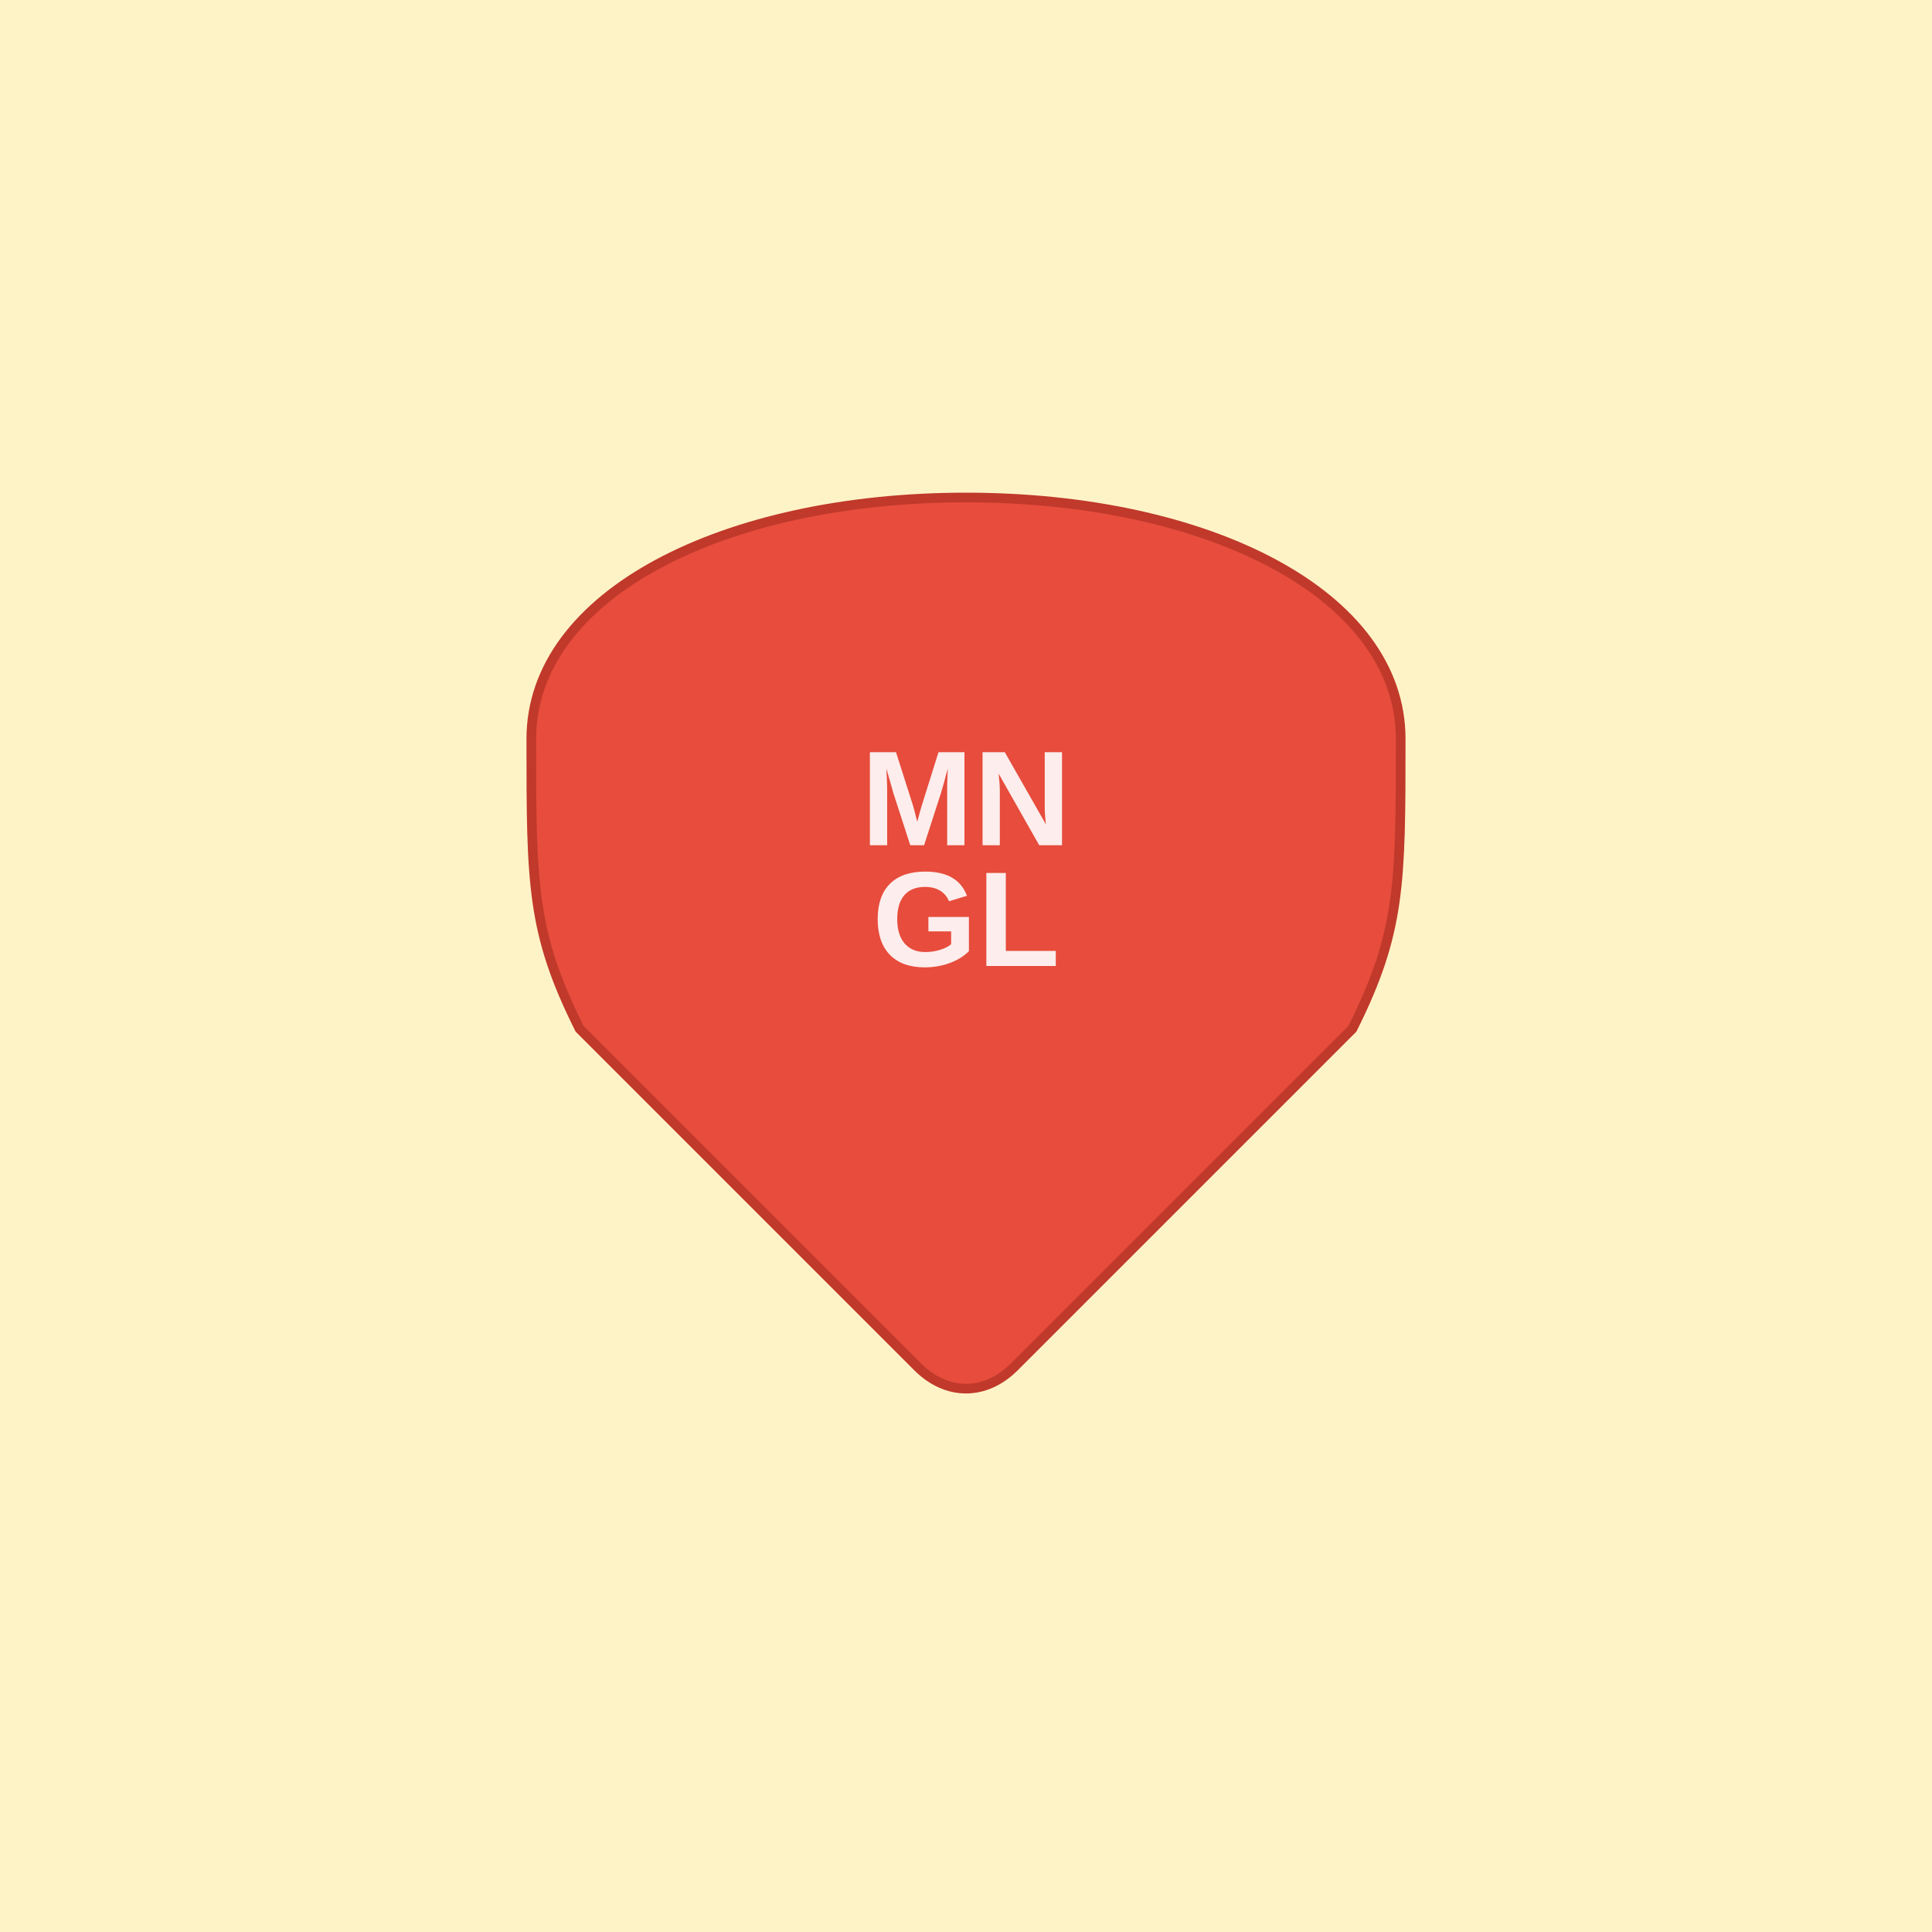
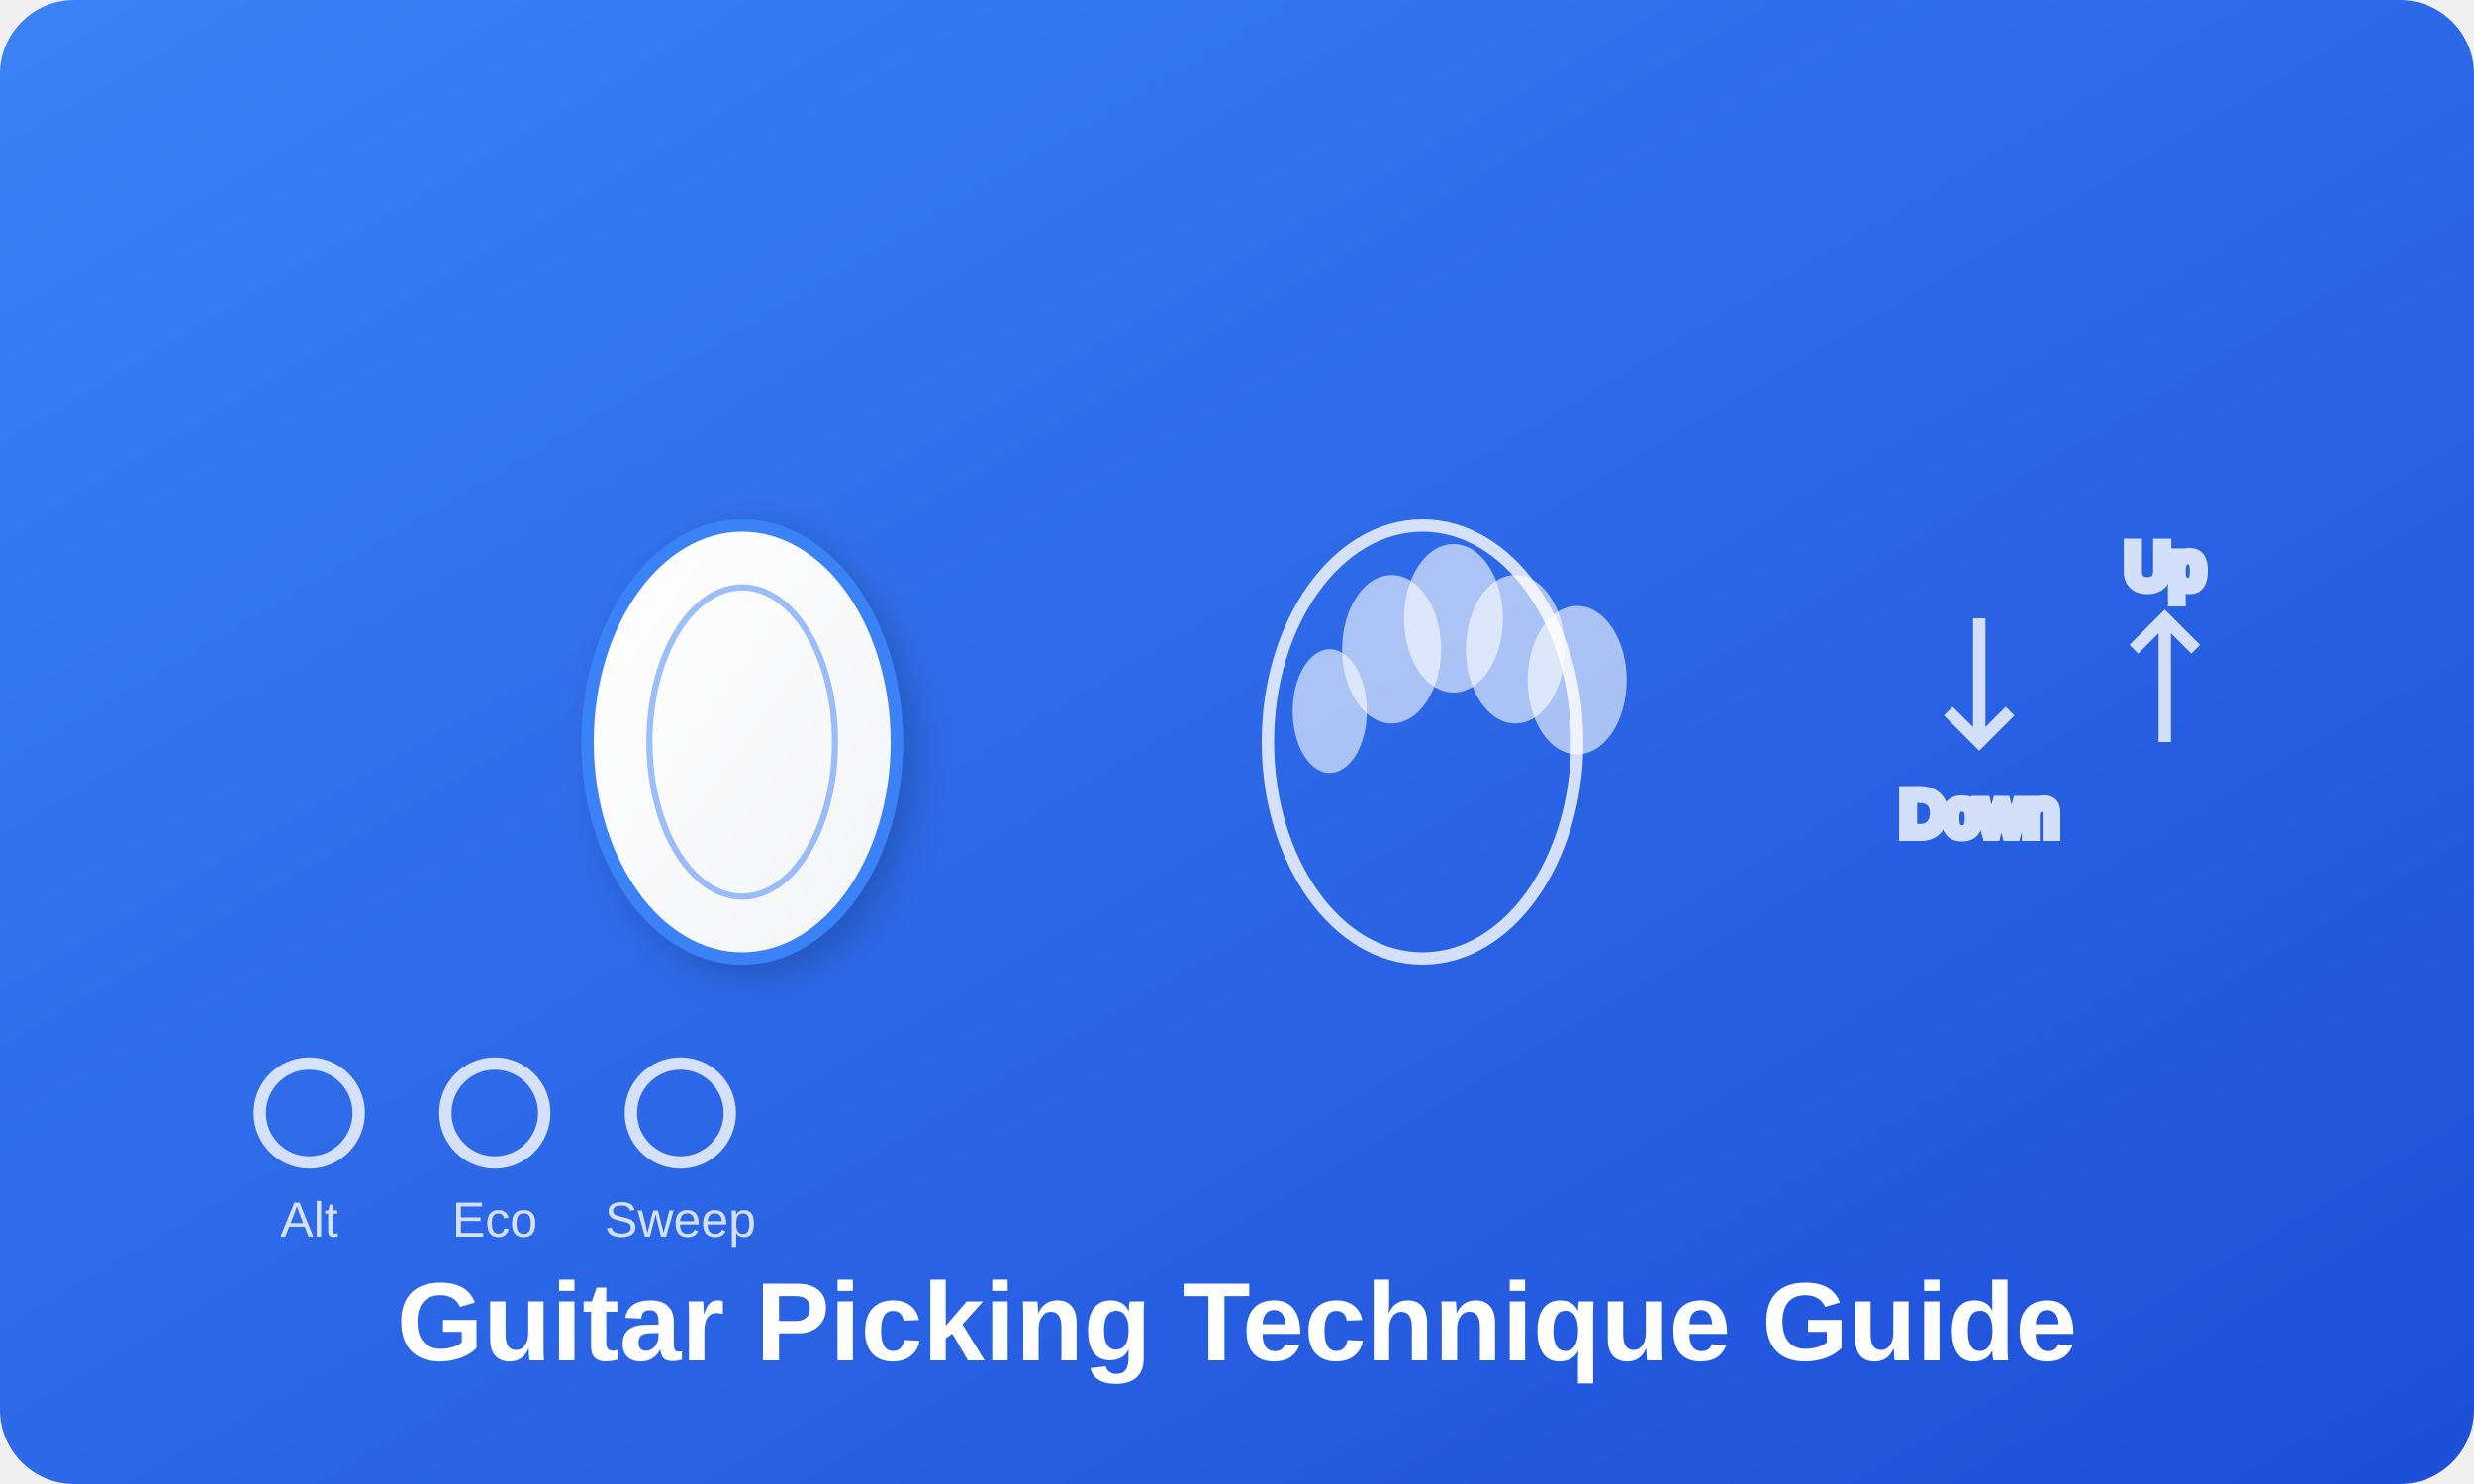
- <svg xmlns="http://www.w3.org/2000/svg" width="400" height="400" viewBox="0 0 400 400">
-   <rect width="400" height="400" fill="#fef3c7" />
-   <path d="M200 103            C250 103, 290 123, 290 153            C290 183, 290 193, 280 213            L210 283            C204 289, 196 289, 190 283            L120 213            C110 193, 110 183, 110 153            C110 123, 150 103, 200 103 Z" fill="#e74c3c" stroke="#c0392b" stroke-width="2" />
-   <text x="200" y="175" font-family="Arial, sans-serif" font-size="28" font-weight="bold" fill="#ffffff" text-anchor="middle" opacity="0.9">MN</text>
-   <text x="200" y="200" font-family="Arial, sans-serif" font-size="28" font-weight="bold" fill="#ffffff" text-anchor="middle" opacity="0.9">GL</text>
+ <svg xmlns="http://www.w3.org/2000/svg" viewBox="0 0 400 240">
+   <defs>
+     <linearGradient id="bgGradient" x1="0%" y1="0%" x2="100%" y2="100%">
+       <stop offset="0%" style="stop-color:#3b82f6;stop-opacity:1" />
+       <stop offset="100%" style="stop-color:#1d4ed8;stop-opacity:1" />
+     </linearGradient>
+     <linearGradient id="pickGradient" x1="0%" y1="0%" x2="100%" y2="100%">
+       <stop offset="0%" style="stop-color:#ffffff;stop-opacity:1" />
+       <stop offset="100%" style="stop-color:#f3f4f6;stop-opacity:1" />
+     </linearGradient>
+     <filter id="shadow" x="-50%" y="-50%" width="200%" height="200%">
+       <feDropShadow dx="2" dy="2" stdDeviation="3" flood-color="#00000030" />
+     </filter>
+   </defs>
+   <rect width="400" height="240" fill="url(#bgGradient)" rx="12" />
+   <g transform="translate(80, 60)" filter="url(#shadow)">
+     <ellipse cx="40" cy="60" rx="25" ry="35" fill="url(#pickGradient)" stroke="#3b82f6" stroke-width="2" />
+     <ellipse cx="40" cy="60" rx="15" ry="25" fill="none" stroke="#3b82f6" stroke-width="1" opacity="0.5" />
+   </g>
+   <g transform="translate(200, 80)">
+     <ellipse cx="30" cy="40" rx="25" ry="35" fill="none" stroke="#ffffff" stroke-width="2" opacity="0.8" />
+     <ellipse cx="25" cy="25" rx="8" ry="12" fill="#ffffff" opacity="0.6" />
+     <ellipse cx="35" cy="20" rx="8" ry="12" fill="#ffffff" opacity="0.6" />
+     <ellipse cx="45" cy="25" rx="8" ry="12" fill="#ffffff" opacity="0.6" />
+     <ellipse cx="55" cy="30" rx="8" ry="12" fill="#ffffff" opacity="0.6" />
+     <ellipse cx="15" cy="35" rx="6" ry="10" fill="#ffffff" opacity="0.6" />
+   </g>
+   <g transform="translate(320, 100)" stroke="#ffffff" stroke-width="2" fill="none" opacity="0.8">
+     <path d="M 0 0 L 0 20 M -5 15 L 0 20 L 5 15" marker-end="url(#arrowhead)" />
+     <text x="0" y="35" text-anchor="middle" fill="#ffffff" font-family="Arial, sans-serif" font-size="10">Down</text>
+     <path d="M 30 20 L 30 0 M 25 5 L 30 0 L 35 5" marker-end="url(#arrowhead)" />
+     <text x="30" y="-5" text-anchor="middle" fill="#ffffff" font-family="Arial, sans-serif" font-size="10">Up</text>
+   </g>
+   <text x="200" y="220" text-anchor="middle" fill="#ffffff" font-family="Arial, sans-serif" font-size="18" font-weight="bold">
+     Guitar Picking Technique Guide
+   </text>
+   <g transform="translate(50, 180)" fill="#ffffff" opacity="0.8">
+     <circle cx="0" cy="0" r="8" fill="none" stroke="#ffffff" stroke-width="2" />
+     <text x="0" y="20" text-anchor="middle" fill="#ffffff" font-family="Arial, sans-serif" font-size="8">Alt</text>
+     <circle cx="30" cy="0" r="8" fill="none" stroke="#ffffff" stroke-width="2" />
+     <text x="30" y="20" text-anchor="middle" fill="#ffffff" font-family="Arial, sans-serif" font-size="8">Eco</text>
+     <circle cx="60" cy="0" r="8" fill="none" stroke="#ffffff" stroke-width="2" />
+     <text x="60" y="20" text-anchor="middle" fill="#ffffff" font-family="Arial, sans-serif" font-size="8">Sweep</text>
+   </g>
</svg>
